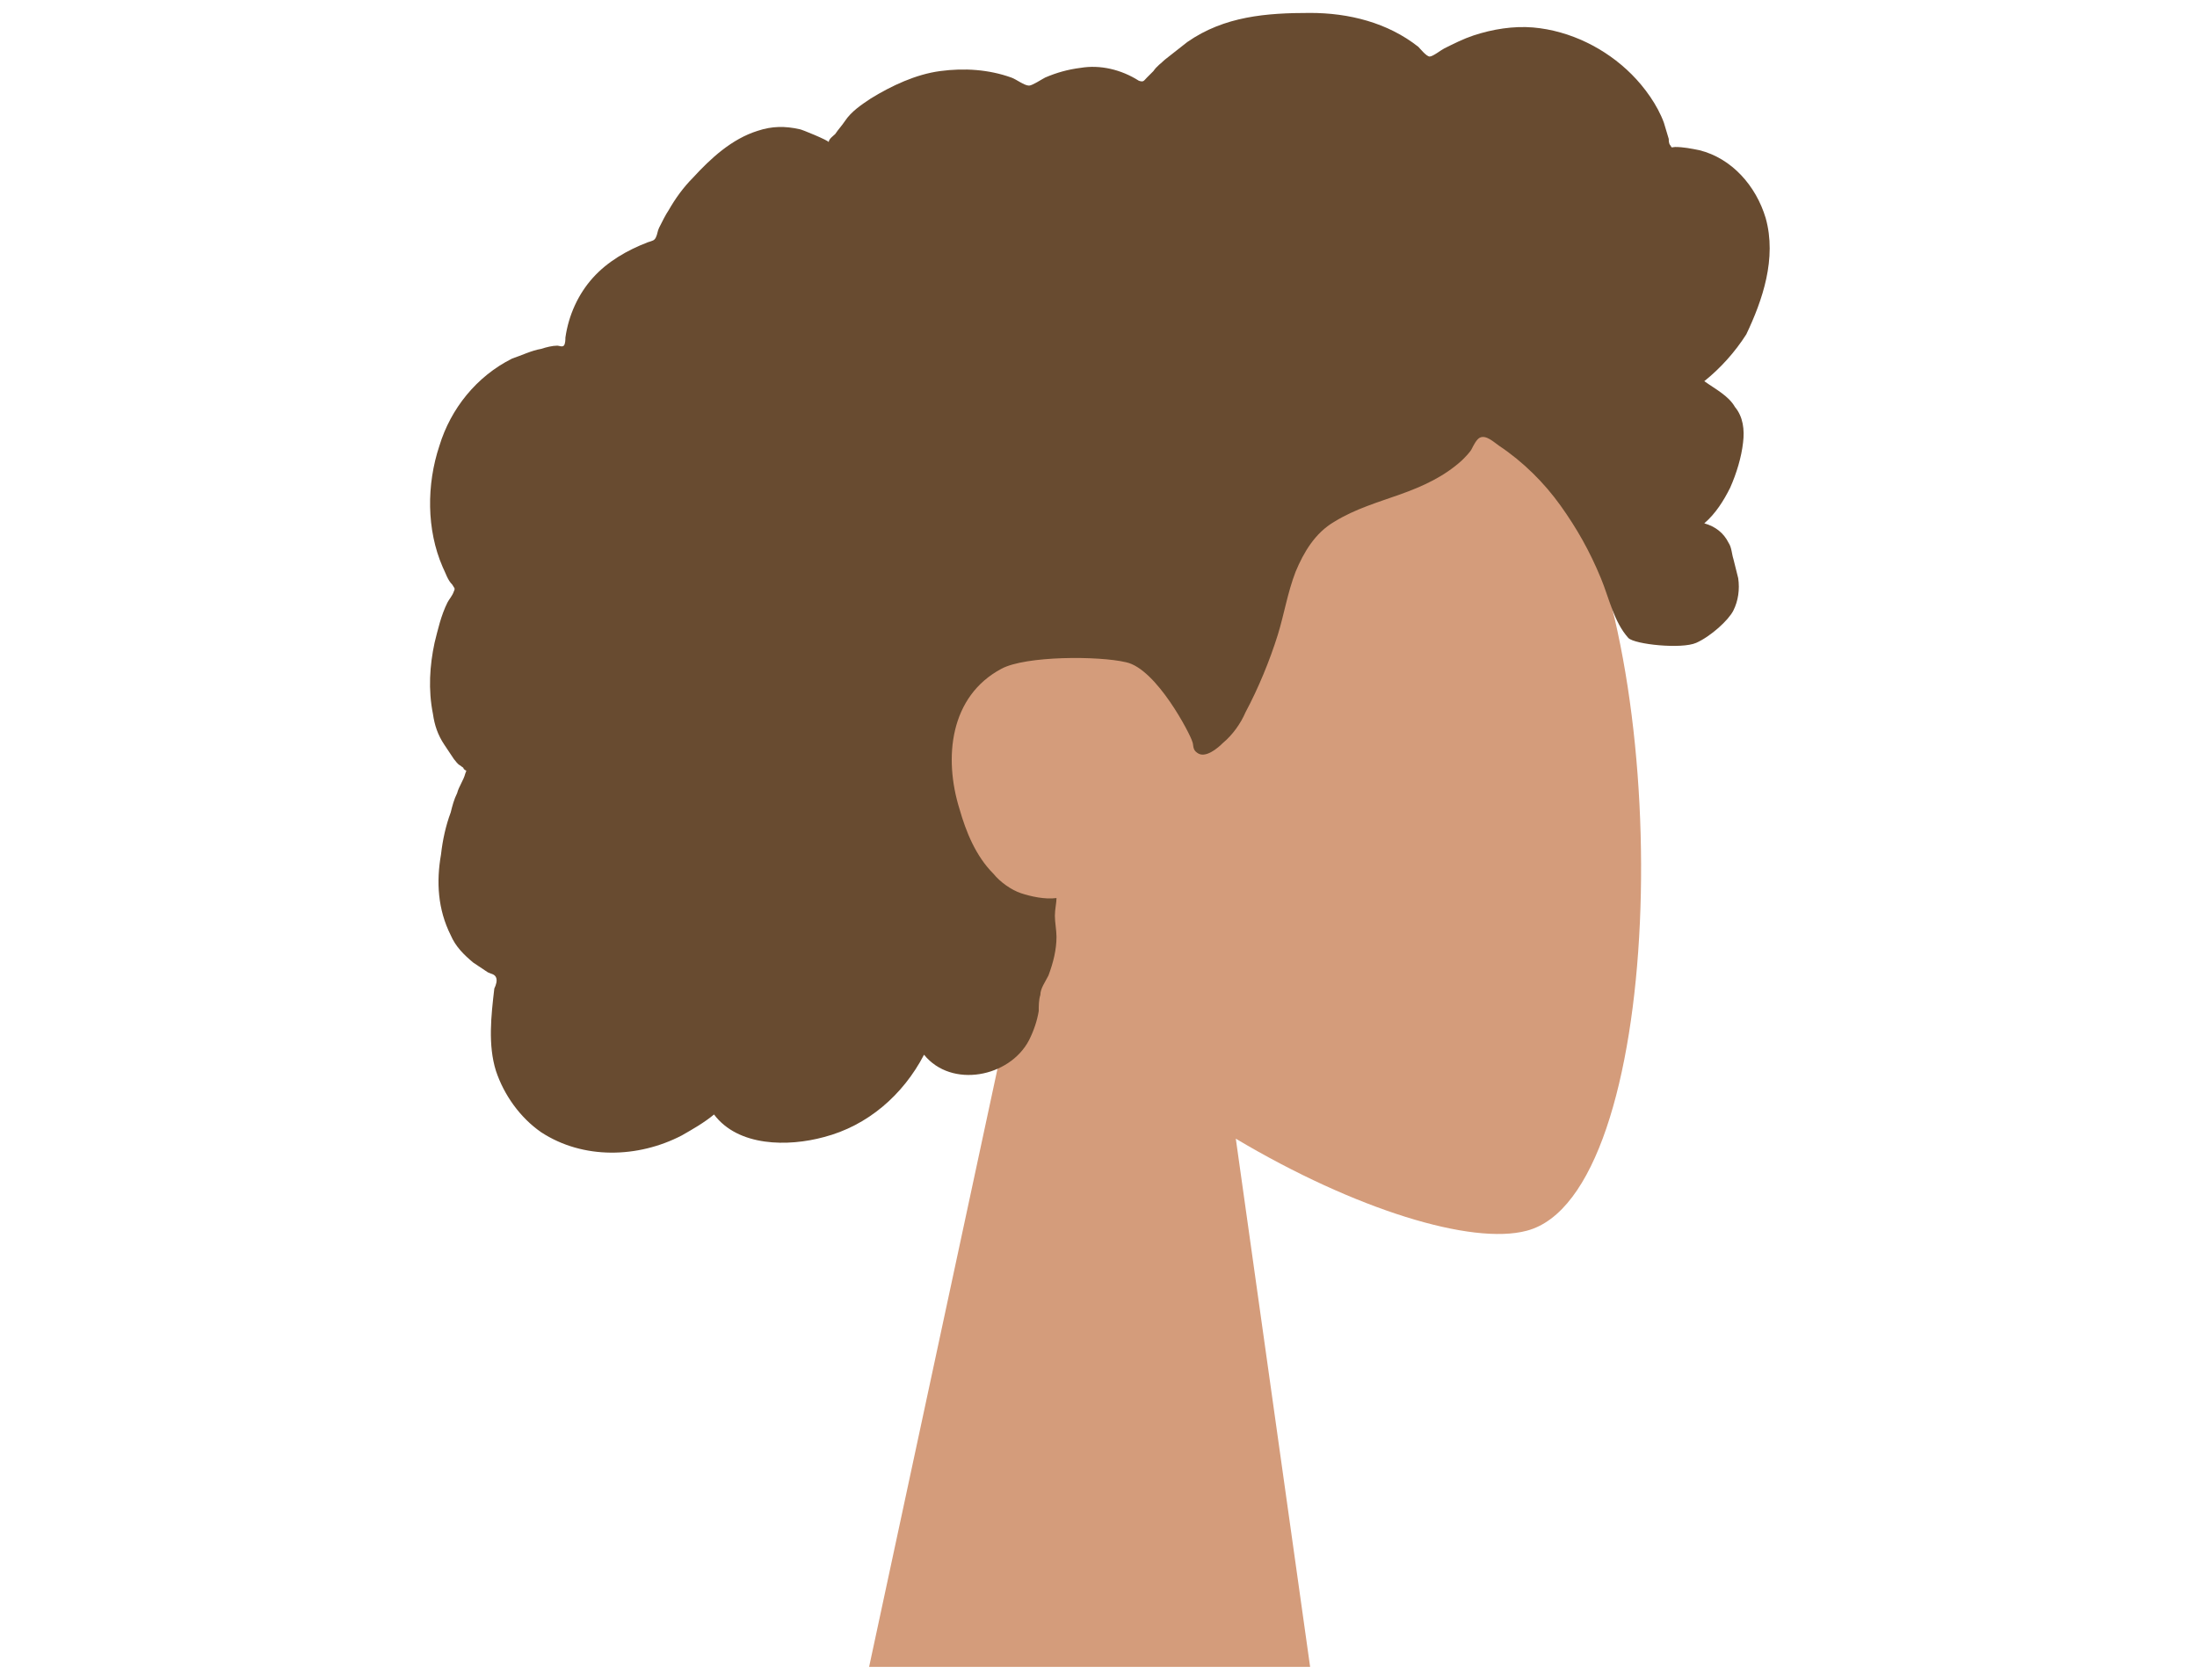
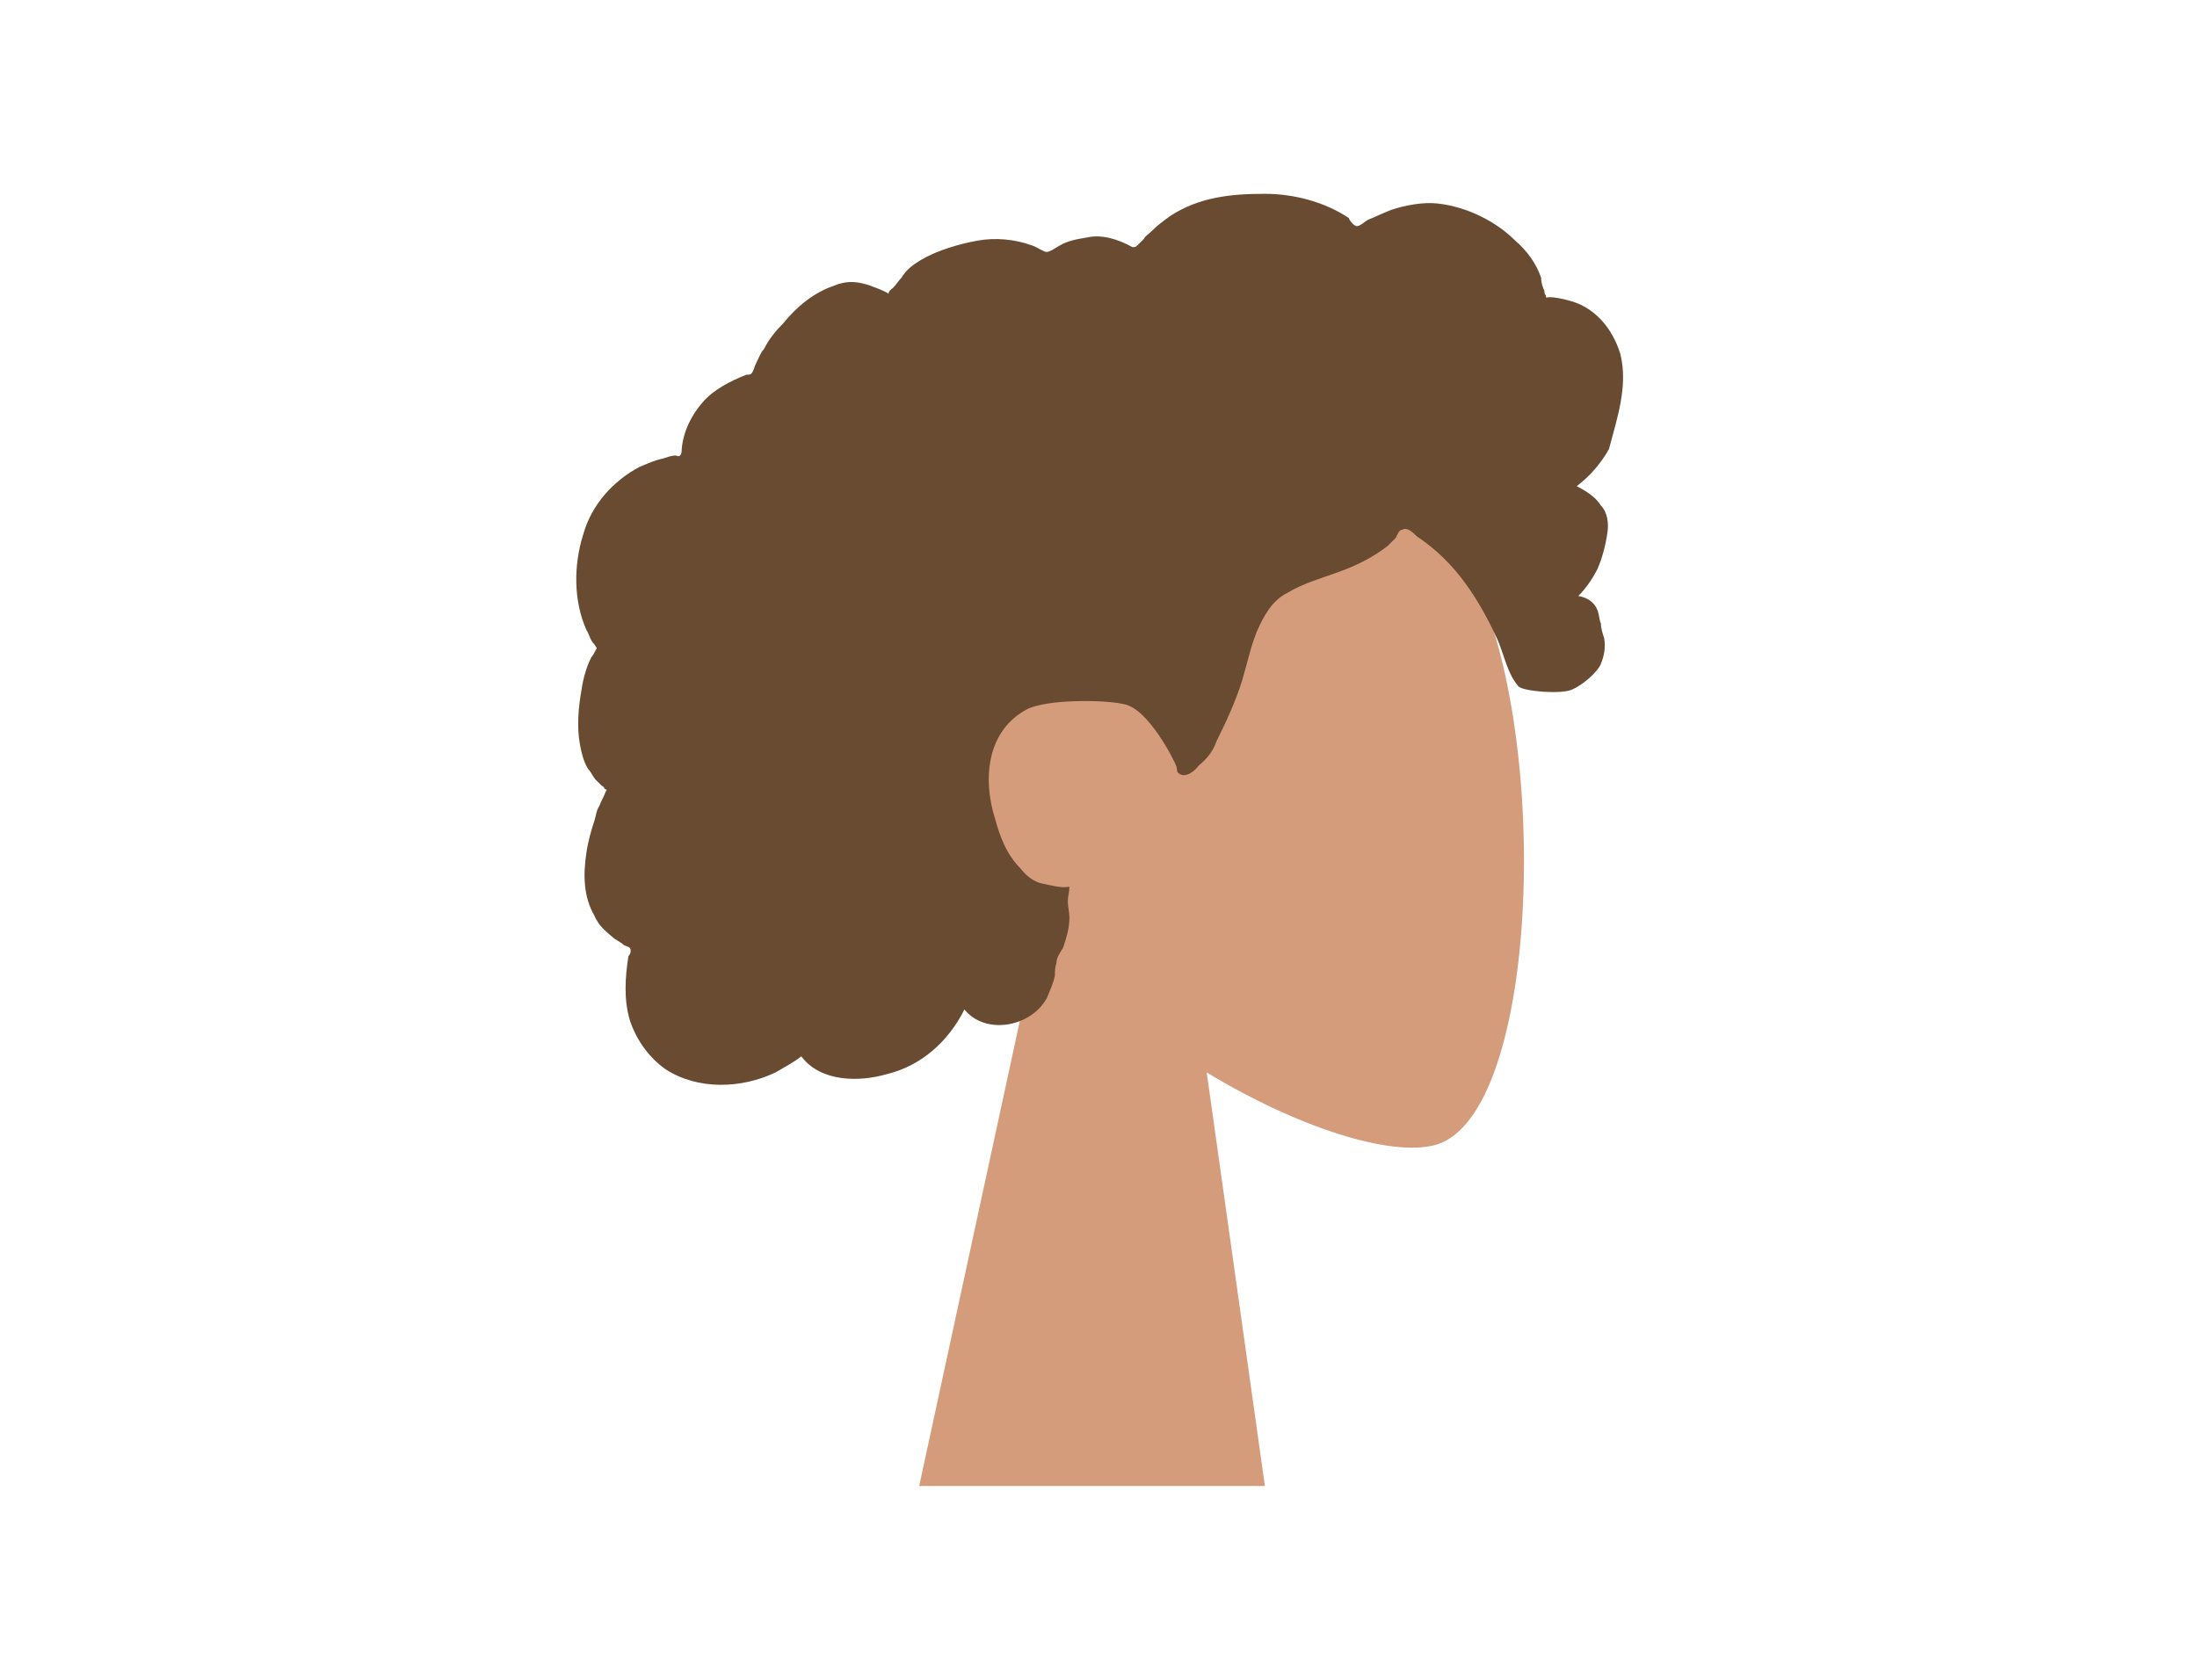
<svg xmlns="http://www.w3.org/2000/svg" version="1.1" id="Layer_1" x="0px" y="0px" viewBox="0 0 136 104" style="enable-background:new 0 0 136 104;" xml:space="preserve">
  <style type="text/css">
	.st0{fill-rule:evenodd;clip-rule:evenodd;fill:#D49C7B;}
	.st1{fill-rule:evenodd;clip-rule:evenodd;fill:#684B30;}
</style>
  <g id="Head_x2F_Front_x2F_Curly">
    <g id="Head" transform="translate(54, 31)">
-       <path class="st0" d="M9.2,28.4C3.9,22.2,0.4,14.7,1,6.2c1.7-24.4,35.6-19,42.2-6.7S49,43,40.5,45.2c-3.4,0.9-10.6-1.3-18-5.7    l4.6,32.7H-0.2L9.2,28.4z" />
+       <path class="st0" d="M10.3,26.8C6.1,21.9,3.4,16.1,3.9,9.4c1.3-19.1,27.8-14.8,33-5.2s4.5,34-2.1,35.7c-2.7,0.7-8.3-1-14.1-4.5    L24.3,61H2.9L10.3,26.8z" />
    </g>
-     <path id="hair" class="st1" d="M109.3,13.5c-0.6-2-2.1-3.7-4.1-4.2c-0.5-0.1-1-0.2-1.5-0.2c-0.2,0-0.2,0.1-0.3-0.1   c-0.1-0.1-0.1-0.3-0.1-0.4c-0.1-0.3-0.2-0.7-0.3-1c-0.4-1.1-1.2-2.2-2-3c-1.6-1.6-3.8-2.7-6.1-2.9c-1.2-0.1-2.5,0.1-3.7,0.5   c-0.6,0.2-1.2,0.5-1.8,0.8c-0.2,0.1-0.7,0.5-0.9,0.5c-0.2,0-0.6-0.5-0.7-0.6c-1.9-1.5-4.3-2.1-6.7-2.1c-2.7,0-5.3,0.2-7.6,1.8   c-0.5,0.4-0.9,0.7-1.4,1.1c-0.2,0.2-0.5,0.4-0.7,0.7c-0.1,0.1-0.3,0.3-0.4,0.4c-0.2,0.2-0.2,0.3-0.5,0.2c-1.1-0.7-2.4-1-3.6-0.8   c-0.8,0.1-1.5,0.3-2.2,0.6c-0.2,0.1-0.8,0.5-1,0.5c-0.3,0-0.8-0.4-1.1-0.5c-1.4-0.5-2.9-0.6-4.4-0.4c-1.5,0.2-3,0.9-4.3,1.7   c-0.6,0.4-1.2,0.8-1.6,1.4c-0.2,0.3-0.4,0.5-0.6,0.8c-0.1,0.1-0.4,0.3-0.4,0.5c0-0.1-1.7-0.8-1.8-0.8c-0.9-0.2-1.7-0.2-2.6,0.1   c-1.6,0.5-2.9,1.7-4,2.9c-0.6,0.6-1.1,1.3-1.5,2c-0.2,0.3-0.4,0.7-0.6,1.1c-0.1,0.2-0.1,0.4-0.2,0.6c-0.1,0.2-0.2,0.2-0.5,0.3   c-1.3,0.5-2.5,1.2-3.4,2.2c-0.9,1-1.5,2.3-1.7,3.7c0,0.1,0,0.4-0.1,0.5c-0.1,0.1-0.3,0-0.4,0c-0.3,0-0.7,0.1-1,0.2   c-0.6,0.1-1.2,0.4-1.8,0.6c-2.2,1.1-3.8,3.1-4.5,5.4c-0.8,2.4-0.8,5.2,0.2,7.5c0.2,0.4,0.3,0.8,0.6,1.1c0.1,0.2,0.2,0.2,0.1,0.4   c-0.1,0.3-0.3,0.5-0.4,0.7c-0.4,0.8-0.6,1.7-0.8,2.5c-0.3,1.4-0.4,2.9-0.1,4.4c0.1,0.7,0.3,1.3,0.7,1.9c0.2,0.3,0.4,0.6,0.6,0.9   c0.1,0.1,0.2,0.3,0.4,0.4c0.1,0.1,0.2,0.1,0.2,0.2c0.2,0.2,0.2,0,0.1,0.3c-0.1,0.4-0.4,0.8-0.5,1.2c-0.2,0.4-0.3,0.8-0.4,1.2   c-0.3,0.8-0.5,1.7-0.6,2.6c-0.3,1.7-0.2,3.4,0.6,5c0.3,0.7,0.8,1.2,1.4,1.7c0.3,0.2,0.6,0.4,0.9,0.6c0.2,0.1,0.4,0.1,0.5,0.3   c0.1,0.2,0,0.5-0.1,0.7c-0.2,1.7-0.4,3.5,0.1,5.1c0.5,1.5,1.5,2.9,2.8,3.8c2.6,1.7,6,1.6,8.7,0.2c0.7-0.4,1.4-0.8,2-1.3   c1.5,2,4.6,2,6.8,1.4c2.7-0.7,4.9-2.6,6.2-5.1c1.7,2.1,5.3,1.4,6.5-0.9c0.3-0.6,0.5-1.2,0.6-1.8c0-0.3,0-0.7,0.1-1   c0-0.4,0.3-0.8,0.5-1.2c0.3-0.8,0.5-1.6,0.5-2.4c0-0.4-0.1-0.9-0.1-1.3c0-0.4,0.1-0.8,0.1-1.1c-0.7,0.1-1.6-0.1-2.2-0.3   c-0.6-0.2-1.3-0.7-1.7-1.2c-1.1-1.1-1.7-2.6-2.1-4c-1-3.2-0.6-7,2.6-8.7c1.5-0.8,6-0.8,7.7-0.4c1.9,0.4,4,4.5,4.1,4.9   c0.1,0.2,0,0.5,0.3,0.7c0.5,0.4,1.3-0.3,1.6-0.6c0.6-0.5,1.1-1.2,1.4-1.9c0.8-1.5,1.5-3.2,2-4.8c0.4-1.3,0.6-2.6,1.1-3.9   c0.5-1.2,1.2-2.4,2.4-3.1c1.3-0.8,2.7-1.2,4.1-1.7c1.4-0.5,2.7-1.1,3.8-2.1c0.2-0.2,0.5-0.5,0.6-0.7c0.1-0.2,0.3-0.6,0.5-0.7   c0.4-0.2,0.9,0.3,1.2,0.5c1.5,1,2.8,2.3,3.8,3.7c1,1.4,1.8,2.8,2.5,4.5c0.5,1.2,0.8,2.7,1.7,3.7c0.4,0.4,3.3,0.7,4.2,0.3   s2-1.4,2.3-2c0.3-0.6,0.4-1.3,0.3-2c-0.1-0.4-0.2-0.8-0.3-1.2c-0.1-0.3-0.1-0.7-0.3-1c-0.3-0.6-0.8-1-1.5-1.2   c0.7-0.6,1.2-1.4,1.6-2.2c0.4-0.9,0.7-1.9,0.8-2.8c0.1-0.8,0-1.6-0.5-2.2c-0.4-0.7-1.2-1.1-1.9-1.6c1-0.8,1.9-1.8,2.6-2.9   C109.1,18.6,110,16,109.3,13.5z" />
+     <path id="hair" class="st1" d="M100.3,21.9c-0.5-1.6-1.6-2.9-3.2-3.3c-0.4-0.1-0.8-0.2-1.2-0.2c-0.2,0-0.2,0.1-0.2-0.1   c-0.1-0.1-0.1-0.2-0.1-0.3c-0.1-0.2-0.2-0.5-0.2-0.8c-0.3-0.9-0.9-1.7-1.6-2.3c-1.2-1.2-3-2.1-4.8-2.3c-0.9-0.1-2,0.1-2.9,0.4   c-0.5,0.2-0.9,0.4-1.4,0.6c-0.2,0.1-0.5,0.4-0.7,0.4c-0.2,0-0.5-0.4-0.5-0.5C82,12.5,80.1,12,78.3,12c-2.1,0-4.1,0.2-5.9,1.4   c-0.4,0.3-0.7,0.5-1.1,0.9c-0.2,0.2-0.4,0.3-0.5,0.5c-0.1,0.1-0.2,0.2-0.3,0.3c-0.2,0.2-0.2,0.2-0.4,0.2c-0.9-0.5-1.9-0.8-2.8-0.6   c-0.6,0.1-1.2,0.2-1.7,0.5c-0.2,0.1-0.6,0.4-0.8,0.4c-0.2,0-0.6-0.3-0.9-0.4c-1.1-0.4-2.3-0.5-3.4-0.3S58,15.5,57,16.1   c-0.5,0.3-0.9,0.6-1.2,1.1c-0.2,0.2-0.3,0.4-0.5,0.6c-0.1,0.1-0.3,0.2-0.3,0.4c0-0.1-1.3-0.6-1.4-0.6c-0.7-0.2-1.3-0.2-2,0.1   c-1.2,0.4-2.3,1.3-3.1,2.3c-0.5,0.5-0.9,1-1.2,1.6c-0.2,0.2-0.3,0.5-0.5,0.9c-0.1,0.2-0.1,0.3-0.2,0.5c-0.1,0.2-0.2,0.2-0.4,0.2   c-1,0.4-2,0.9-2.7,1.7s-1.2,1.8-1.3,2.9c0,0.1,0,0.3-0.1,0.4c-0.1,0.1-0.2,0-0.3,0c-0.2,0-0.5,0.1-0.8,0.2   c-0.5,0.1-0.9,0.3-1.4,0.5c-1.7,0.9-3,2.4-3.5,4.2c-0.6,1.9-0.6,4.1,0.2,5.9c0.2,0.3,0.2,0.6,0.5,0.9c0.1,0.2,0.2,0.2,0.1,0.3   c-0.1,0.2-0.2,0.4-0.3,0.5c-0.3,0.6-0.5,1.3-0.6,2c-0.2,1.1-0.3,2.3-0.1,3.4c0.1,0.5,0.2,1,0.5,1.5c0.2,0.2,0.3,0.5,0.5,0.7   c0.1,0.1,0.2,0.2,0.3,0.3c0.1,0.1,0.2,0.1,0.2,0.2c0.2,0.2,0.2,0,0.1,0.2c-0.1,0.3-0.3,0.6-0.4,0.9c-0.2,0.3-0.2,0.6-0.3,0.9   c-0.2,0.6-0.4,1.3-0.5,2c-0.2,1.3-0.2,2.7,0.5,3.9c0.2,0.5,0.6,0.9,1.1,1.3c0.2,0.2,0.5,0.3,0.7,0.5c0.2,0.1,0.3,0.1,0.4,0.2   c0.1,0.2,0,0.4-0.1,0.5c-0.2,1.3-0.3,2.7,0.1,4c0.4,1.2,1.2,2.3,2.2,3c2,1.3,4.7,1.2,6.8,0.2c0.5-0.3,1.1-0.6,1.6-1   c1.2,1.6,3.6,1.6,5.3,1.1c2.1-0.5,3.8-2,4.8-4c1.3,1.6,4.1,1.1,5.1-0.7c0.2-0.5,0.4-0.9,0.5-1.4c0-0.2,0-0.5,0.1-0.8   c0-0.3,0.2-0.6,0.4-0.9c0.2-0.6,0.4-1.2,0.4-1.9c0-0.3-0.1-0.7-0.1-1c0-0.3,0.1-0.6,0.1-0.9c-0.5,0.1-1.2-0.1-1.7-0.2   s-1-0.5-1.3-0.9c-0.9-0.9-1.3-2-1.6-3.1c-0.8-2.5-0.5-5.5,2-6.8c1.2-0.6,4.7-0.6,6-0.3c1.5,0.3,3.1,3.5,3.2,3.8   c0.1,0.2,0,0.4,0.2,0.5c0.4,0.3,1-0.2,1.2-0.5c0.5-0.4,0.9-0.9,1.1-1.5c0.6-1.2,1.2-2.5,1.6-3.8c0.3-1,0.5-2,0.9-3   c0.4-0.9,0.9-1.9,1.9-2.4c1-0.6,2.1-0.9,3.2-1.3s2.1-0.9,3-1.6c0.2-0.2,0.4-0.4,0.5-0.5c0.1-0.2,0.2-0.5,0.4-0.5   c0.3-0.2,0.7,0.2,0.9,0.4c1.2,0.8,2.2,1.8,3,2.9c0.8,1.1,1.4,2.2,2,3.5c0.4,0.9,0.6,2.1,1.3,2.9c0.3,0.3,2.6,0.5,3.3,0.2   s1.6-1.1,1.8-1.6c0.2-0.5,0.3-1,0.2-1.6c-0.1-0.3-0.2-0.6-0.2-0.9c-0.1-0.2-0.1-0.5-0.2-0.8c-0.2-0.5-0.6-0.8-1.2-0.9   c0.5-0.5,0.9-1.1,1.2-1.7c0.3-0.7,0.5-1.5,0.6-2.2c0.1-0.6,0-1.3-0.4-1.7c-0.3-0.5-0.9-0.9-1.5-1.2c0.8-0.6,1.5-1.4,2-2.3   C100.1,25.9,100.8,23.9,100.3,21.9z" />
  </g>
</svg>
